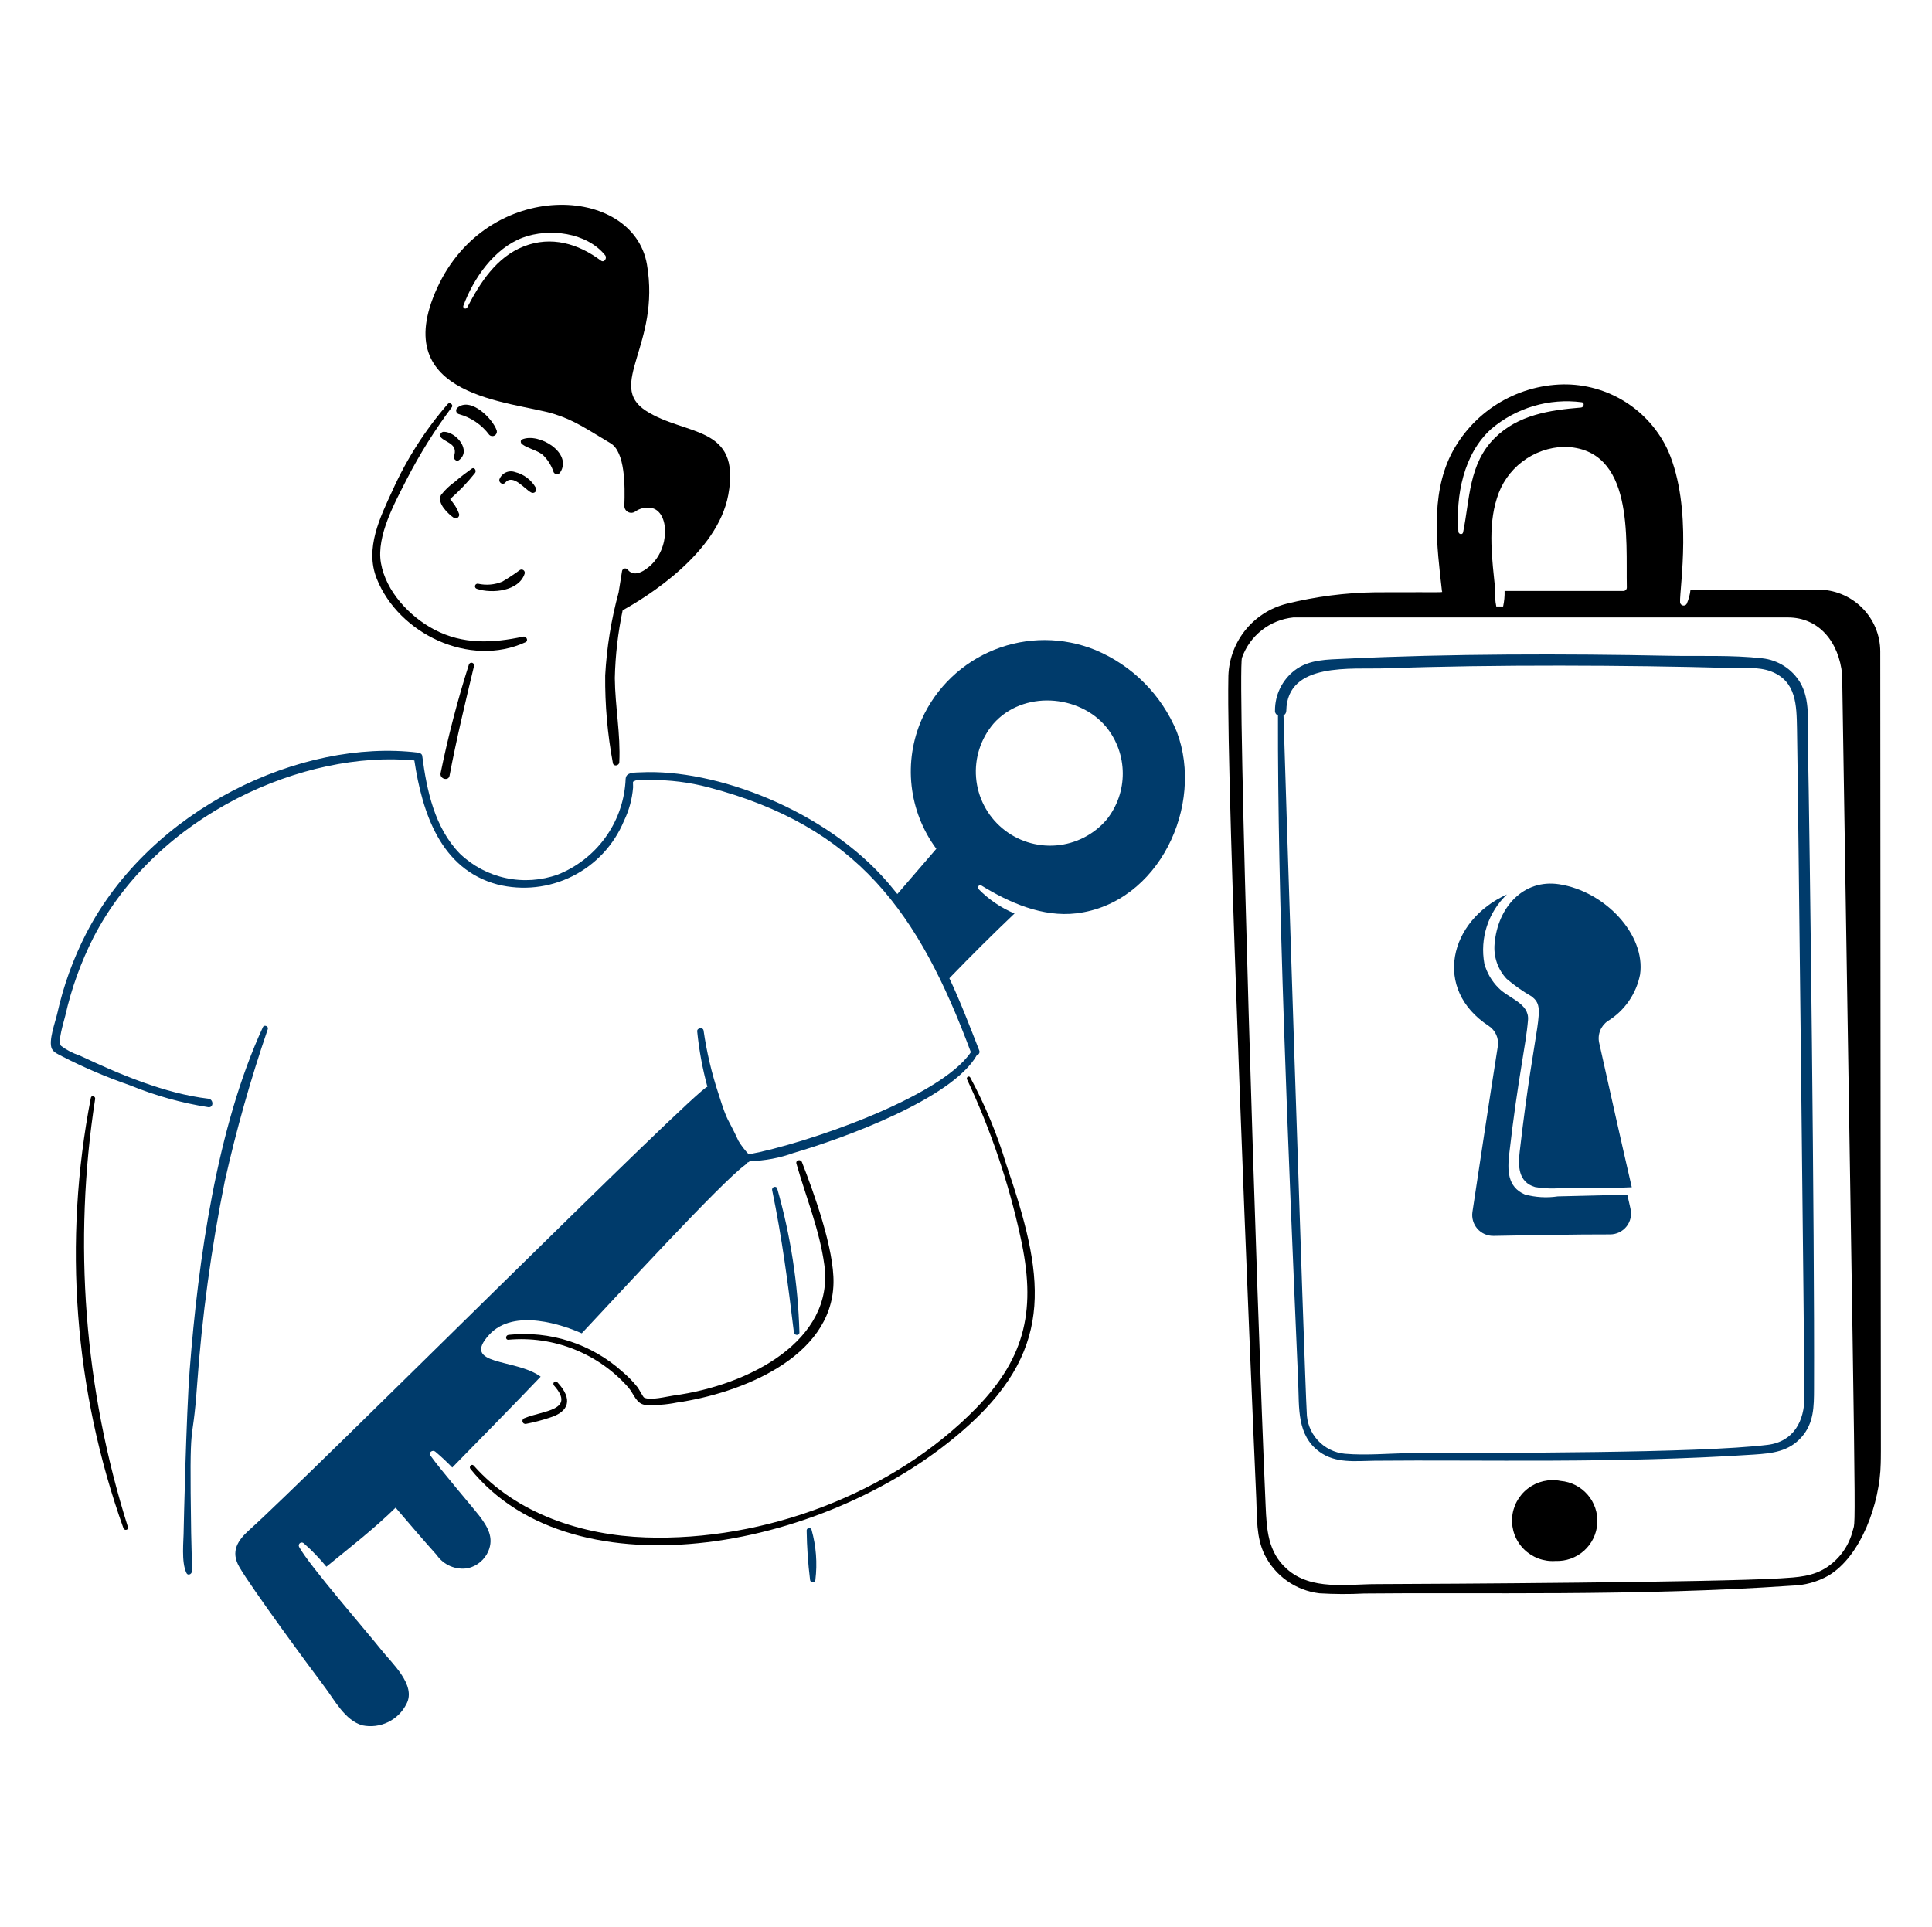
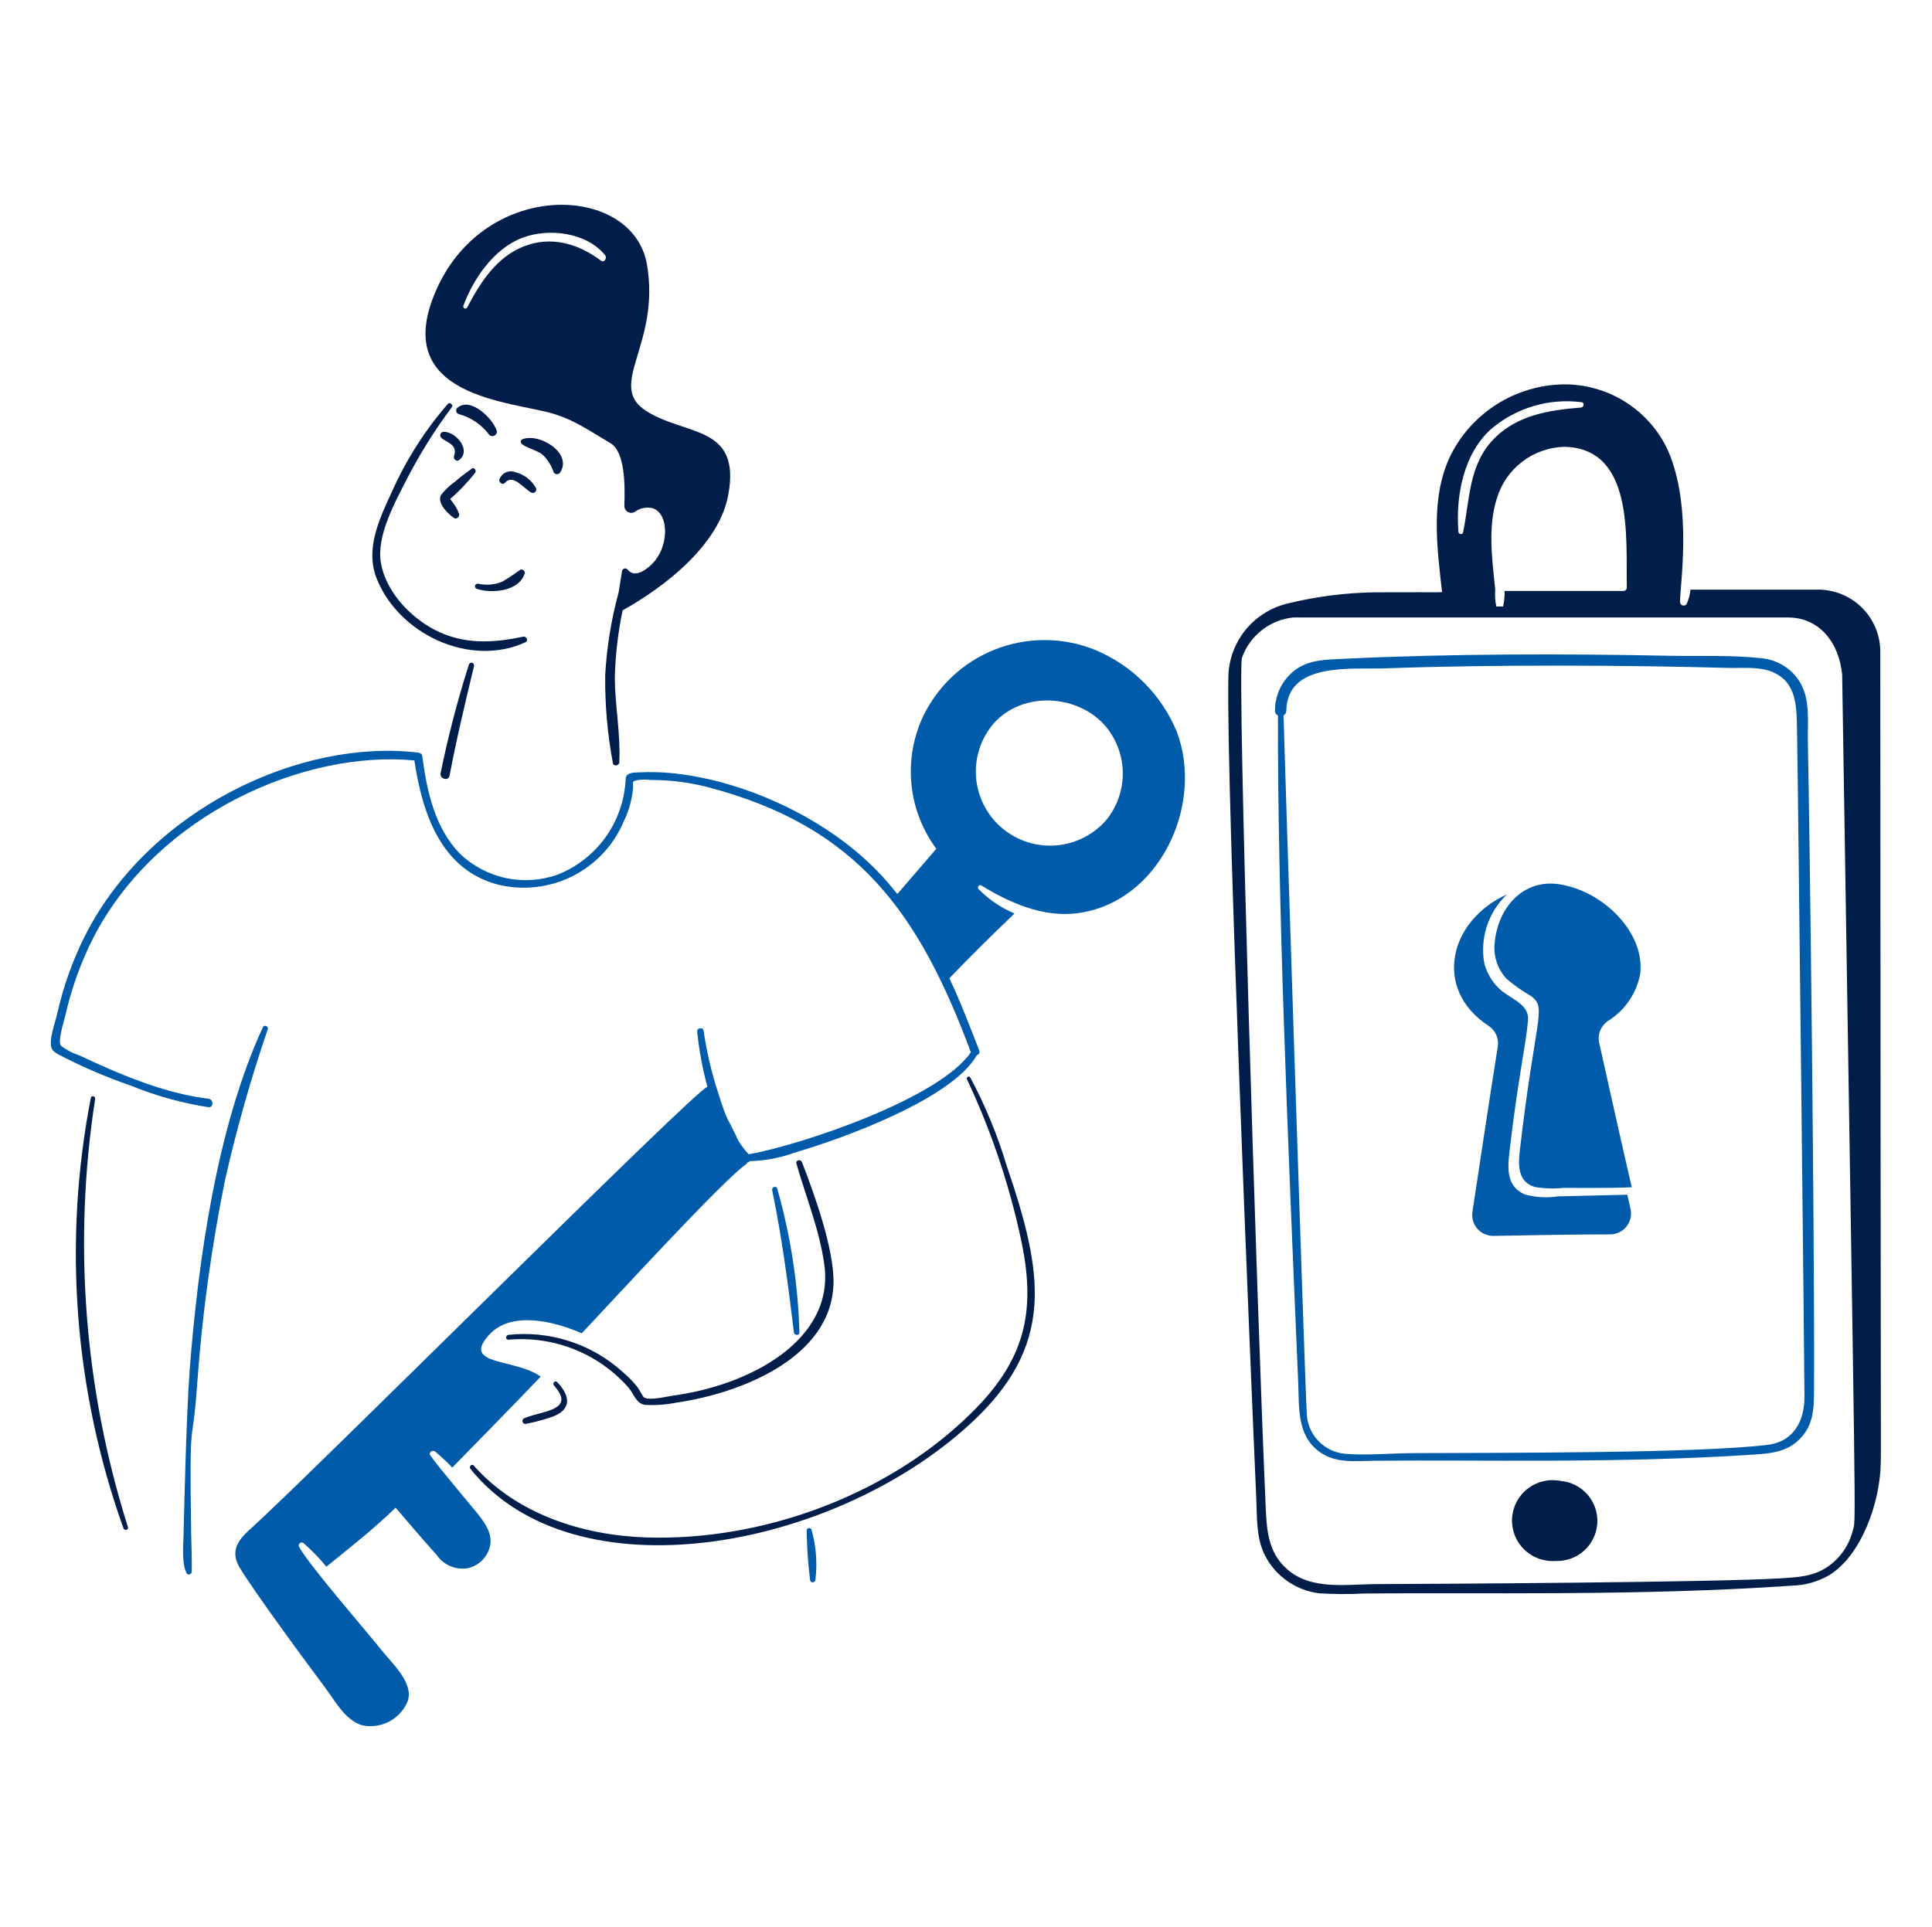
<svg xmlns="http://www.w3.org/2000/svg" width="358" height="357" viewBox="0 0 358 357" fill="none">
-   <path d="M48.722 190.361C40.181 208.864 36.72 233.615 35.146 253.917C34.507 262.175 34.041 283.177 34.041 283.355C34.041 285.669 33.552 289.501 34.555 291.543C34.865 292.175 35.778 291.623 35.501 290.993C35.631 291.251 35.431 284.621 35.422 284.106C35.065 260.502 35.613 269.635 36.527 256.598C37.433 243.935 39.146 231.342 41.657 218.896C43.798 209.366 46.46 199.959 49.629 190.719C49.797 190.211 48.958 189.855 48.722 190.361Z" fill="#003B6B" />
-   <path d="M334.997 137.475C334.922 133.894 335.481 129.716 333.569 126.494C332.827 125.256 331.807 124.206 330.59 123.428C329.372 122.649 327.99 122.163 326.552 122.008C320.867 121.368 314.91 121.652 309.187 121.537C290.193 121.145 268.489 121.147 249.281 122.087C245.966 122.249 242.612 122.167 239.888 124.251C238.752 125.131 237.834 126.259 237.204 127.549C236.575 128.839 236.251 130.255 236.258 131.69C236.24 131.88 236.285 132.07 236.384 132.233C236.483 132.395 236.632 132.522 236.809 132.594C236.72 166.138 238.594 210.4 240.558 256.245C240.756 260.888 240.279 266.007 244.504 269.074C247.539 271.279 251.173 270.761 254.725 270.727C274.644 270.53 299.516 271.261 324.972 269.586C328.407 269.36 331.477 269.029 333.851 266.32C336.134 263.716 336.127 260.653 336.141 257.386C336.257 228.839 335.364 155.172 334.997 137.475ZM334.367 258.882C334.367 263.332 332.392 267.183 327.539 267.782C314.56 269.364 277.866 269.239 261.79 269.316C257.647 269.335 253.306 269.782 249.203 269.433C247.268 269.25 245.472 268.354 244.166 266.921C242.859 265.487 242.136 263.619 242.137 261.681C241.766 256 237.871 134.972 237.836 132.599C237.992 132.515 238.123 132.39 238.213 132.238C238.304 132.086 238.351 131.912 238.35 131.734C238.507 122.599 250.465 124.096 256.858 123.863C276.727 123.141 301.749 123.279 320.238 123.785C322.764 123.854 325.799 123.516 328.21 124.454C332.901 126.279 332.899 130.75 332.985 135.04C333.169 144.244 334.367 254.396 334.367 258.89V258.882Z" fill="#003B6B" />
-   <path d="M288.904 163.882C282.353 162.876 277.51 168.077 276.944 174.939C276.839 176.118 276.984 177.307 277.372 178.426C277.759 179.545 278.38 180.57 279.193 181.432C280.643 182.66 282.202 183.754 283.851 184.7C286.633 186.947 284.459 188.581 281.601 213.428C281.298 216.066 281.291 219.078 284.443 220C286.177 220.288 287.943 220.341 289.691 220.158C293.875 220.138 298.138 220.236 302.365 220.039C300.63 212.563 298.166 201.537 296.328 193.278C296.159 192.519 296.223 191.726 296.511 191.004C296.8 190.281 297.299 189.661 297.945 189.225C299.48 188.275 300.802 187.019 301.827 185.536C302.853 184.053 303.56 182.375 303.905 180.606C304.964 173.241 297.427 165.188 288.904 163.882Z" fill="#003B6B" />
-   <path d="M301.532 221.416C299.793 221.493 301.755 221.393 288.667 221.731C286.626 222.039 284.542 221.918 282.55 221.375C279.269 219.971 279.323 216.811 279.669 213.78C281.24 199.965 282.78 193.643 283.141 189.026C283.382 185.957 279.584 185.056 277.695 183.123C276.431 181.872 275.519 180.312 275.051 178.598C274.626 176.282 274.785 173.896 275.516 171.656C276.246 169.416 277.523 167.393 279.234 165.768C268.484 170.615 265.462 183.347 275.842 190.129C276.463 190.535 276.954 191.111 277.255 191.788C277.556 192.465 277.655 193.214 277.54 193.946C275.962 203.903 273.904 217.596 272.843 224.602C272.759 225.159 272.797 225.728 272.955 226.269C273.114 226.809 273.388 227.309 273.76 227.733C274.133 228.156 274.593 228.494 275.109 228.722C275.626 228.95 276.186 229.063 276.751 229.052C282.513 228.947 292.339 228.759 298.337 228.778C298.924 228.78 299.504 228.65 300.033 228.396C300.561 228.142 301.026 227.772 301.391 227.314C301.755 226.855 302.011 226.32 302.139 225.749C302.266 225.177 302.262 224.585 302.126 224.015C301.955 223.269 301.769 222.361 301.532 221.416Z" fill="#003B6B" />
-   <path d="M289.179 274.466C288.127 274.255 287.042 274.271 285.996 274.513C284.951 274.755 283.97 275.218 283.119 275.869C282.268 276.52 281.566 277.346 281.061 278.29C280.556 279.234 280.26 280.275 280.191 281.343C280.123 282.411 280.285 283.481 280.666 284.481C281.046 285.481 281.637 286.389 282.399 287.143C283.16 287.897 284.075 288.479 285.08 288.852C286.086 289.224 287.161 289.378 288.231 289.302C290.178 289.382 292.079 288.699 293.527 287.399C294.975 286.099 295.855 284.285 295.979 282.346C296.103 280.407 295.46 278.496 294.189 277.024C292.919 275.551 291.12 274.633 289.179 274.466Z" fill="black" />
-   <path d="M348.417 120.749C348.415 119.231 348.111 117.729 347.523 116.33C346.935 114.93 346.075 113.661 344.992 112.594C343.91 111.528 342.626 110.686 341.216 110.117C339.805 109.547 338.295 109.262 336.774 109.278H313.253C313.156 110.195 312.915 111.092 312.539 111.934C312.463 112.051 312.352 112.141 312.222 112.191C312.092 112.242 311.949 112.25 311.814 112.215C311.679 112.181 311.558 112.104 311.468 111.997C311.379 111.89 311.326 111.758 311.316 111.619C311.209 108.972 313.726 94.189 309.106 83.559C307.41 79.838 304.662 76.69 301.2 74.502C297.737 72.314 293.709 71.181 289.61 71.241C285.291 71.33 281.076 72.589 277.42 74.885C273.764 77.181 270.803 80.426 268.856 84.273C265.027 92.026 266.252 101.274 267.198 109.577C267.198 109.864 268.706 109.725 254.882 109.775C249.307 109.85 243.759 110.566 238.349 111.911C235.27 112.7 232.543 114.49 230.598 116.997C228.654 119.505 227.603 122.588 227.612 125.757C227.228 146.227 231.766 254.79 232.789 277.743C232.947 281.246 232.749 284.906 234.327 288.133C235.289 290.072 236.72 291.743 238.491 292.993C240.262 294.244 242.317 295.035 244.471 295.295C247.244 295.466 250.024 295.479 252.798 295.335C273.403 295.098 303.325 295.869 332.042 293.878C334.409 293.823 336.727 293.188 338.791 292.029C344.881 288.437 348.371 278.512 348.499 271.249C348.574 267.138 348.505 283.763 348.417 120.749ZM301.45 108.865C301.456 109.031 301.397 109.192 301.287 109.316C301.177 109.44 301.023 109.518 300.858 109.533H278.801C278.828 110.498 278.736 111.463 278.526 112.406H277.262C277.05 111.384 276.984 110.338 277.064 109.298C276.512 103.78 275.645 97.728 277.38 92.336C278.191 89.643 279.833 87.273 282.072 85.564C284.31 83.854 287.033 82.891 289.851 82.811C302.878 83.048 301.256 99.853 301.45 108.865ZM276.314 79.506C278.608 77.556 281.286 76.107 284.176 75.253C287.066 74.398 290.104 74.158 293.093 74.547C293.684 74.627 293.488 75.492 292.973 75.531C287.172 76.005 281.292 76.87 276.951 81.199C272.132 86.005 272.375 92.493 271.111 98.671C270.993 99.184 270.283 99.027 270.243 98.554C269.724 91.904 271.184 84.111 276.314 79.506ZM338.628 290.397C335.985 292.207 333.025 292.326 329.946 292.522C317.273 293.27 267.396 293.546 255.122 293.59C249.559 293.59 242.967 294.809 238.468 290.796C234.916 287.648 234.72 283.476 234.522 279.069C232.865 241.643 229.233 124.447 230.141 121.895C230.857 119.882 232.13 118.112 233.813 116.792C235.497 115.472 237.521 114.655 239.652 114.437H331.288C337.129 114.437 340.76 119.065 341.352 125.003C343.966 291.515 343.935 281.175 343.326 283.638C342.65 286.392 340.976 288.799 338.628 290.397Z" fill="black" />
-   <path d="M96.948 117.995C91.249 119.214 85.788 119.472 80.492 116.696C75.882 114.28 71.49 109.576 70.585 104.339C69.714 99.301 73.192 93.125 75.405 88.755C77.807 84.099 80.593 79.65 83.732 75.453C84.048 75.02 83.332 74.465 82.982 74.862C78.814 79.665 75.369 85.048 72.756 90.841C70.418 95.912 67.579 101.624 69.796 107.217C73.861 117.489 87.059 123.782 97.382 119.024C97.976 118.744 97.539 117.869 96.948 117.995Z" fill="black" />
-   <path d="M88.028 87.655C88.34 87.258 87.919 86.485 87.398 86.868C86.348 87.637 85.302 88.399 84.319 89.267C83.334 89.962 82.457 90.798 81.716 91.749C80.906 93.254 83.05 95.264 84.124 95.999C84.594 96.32 85.227 95.764 85.07 95.252C84.806 94.498 84.42 93.794 83.926 93.165C83.768 92.933 83.597 92.71 83.414 92.496C85.094 91.023 86.638 89.403 88.028 87.655Z" fill="black" />
-   <path d="M81.754 81.12C82.696 82.06 84.912 82.279 84.123 84.582C83.96 85.054 84.599 85.609 85.029 85.294C87.453 83.505 84.517 80.022 82.227 80.022C82.1 80.022 81.975 80.06 81.869 80.13C81.763 80.2 81.679 80.3 81.629 80.416C81.579 80.533 81.564 80.662 81.586 80.787C81.608 80.912 81.666 81.028 81.754 81.12Z" fill="black" />
-   <path d="M95.448 87.495C95.166 87.392 94.866 87.346 94.566 87.36C94.266 87.374 93.971 87.447 93.699 87.575C93.428 87.703 93.184 87.884 92.983 88.106C92.782 88.329 92.627 88.59 92.528 88.872C92.401 89.422 93.16 89.976 93.599 89.463C95.061 87.733 97.158 90.627 98.418 91.273C98.54 91.343 98.68 91.37 98.819 91.351C98.957 91.333 99.086 91.269 99.185 91.171C99.284 91.072 99.347 90.944 99.366 90.806C99.384 90.668 99.357 90.528 99.288 90.407C98.881 89.685 98.331 89.055 97.671 88.554C97.01 88.053 96.254 87.692 95.448 87.495Z" fill="black" />
-   <path d="M88.383 109.139C91.15 110.072 96.185 109.581 97.224 106.306C97.253 106.192 97.249 106.073 97.211 105.963C97.173 105.852 97.103 105.755 97.011 105.683C96.918 105.612 96.806 105.569 96.689 105.56C96.573 105.551 96.456 105.576 96.353 105.633C95.301 106.413 94.208 107.135 93.078 107.797C91.666 108.382 90.108 108.519 88.615 108.191C88.489 108.16 88.356 108.181 88.245 108.248C88.134 108.315 88.054 108.424 88.023 108.549C87.993 108.675 88.013 108.808 88.081 108.919C88.148 109.029 88.257 109.109 88.383 109.139Z" fill="black" />
-   <path d="M86.892 123.15C84.783 129.768 83.032 136.494 81.644 143.299C81.437 144.367 83.101 144.834 83.301 143.771C84.586 136.959 86.226 130.177 87.84 123.426C87.869 123.303 87.849 123.174 87.785 123.065C87.722 122.956 87.618 122.876 87.497 122.841C87.376 122.805 87.245 122.818 87.133 122.875C87.02 122.933 86.934 123.031 86.892 123.15Z" fill="black" />
-   <path d="M119.68 76.122C112.332 71.373 122.444 63.84 119.877 49.007C117.31 34.174 90.319 32.987 81.005 53.375C71.691 73.763 95.013 74.356 102.632 76.711C106.459 77.895 108.747 79.546 113.129 82.144C115.852 83.756 115.821 90.054 115.695 93.714C115.683 93.952 115.74 94.188 115.856 94.396C115.973 94.604 116.146 94.775 116.356 94.89C116.565 95.005 116.803 95.058 117.042 95.045C117.28 95.032 117.511 94.953 117.706 94.815C118.136 94.508 118.623 94.291 119.138 94.176C119.654 94.061 120.187 94.051 120.707 94.146C124.014 94.771 124.277 101.677 120.312 105.004C118.149 106.823 116.955 106.384 116.287 105.554C116.213 105.468 116.115 105.405 116.005 105.373C115.896 105.342 115.779 105.343 115.67 105.376C115.561 105.41 115.465 105.474 115.392 105.562C115.319 105.649 115.273 105.756 115.261 105.869L114.629 109.805C113.257 114.832 112.423 119.99 112.142 125.193C112.089 130.644 112.567 136.087 113.57 141.446C113.695 142.114 114.724 141.918 114.754 141.288C115.016 136.056 113.97 130.9 113.926 125.665C114.021 121.444 114.508 117.24 115.379 113.108C119.798 110.67 132.963 102.558 134.953 91.7C137.341 78.676 127.011 80.858 119.68 76.122ZM111.348 48.299C107.16 45.157 102.146 43.671 97.068 45.661C91.99 47.651 88.987 52.353 86.57 56.996C86.522 57.079 86.444 57.142 86.352 57.172C86.26 57.202 86.16 57.197 86.072 57.157C85.983 57.118 85.912 57.048 85.873 56.96C85.833 56.872 85.827 56.773 85.856 56.681C87.733 51.597 91.581 46.019 96.868 44.043C101.723 42.234 108.667 43.058 112.101 47.27C112.576 47.782 111.984 48.772 111.348 48.299Z" fill="black" />
-   <path d="M96.752 81.436C96.359 81.601 96.473 82.147 96.752 82.34C97.932 83.171 99.403 83.394 100.54 84.267C101.488 85.168 102.194 86.291 102.592 87.534C102.654 87.641 102.743 87.731 102.85 87.793C102.958 87.856 103.08 87.888 103.204 87.888C103.328 87.888 103.45 87.856 103.557 87.793C103.665 87.731 103.754 87.641 103.815 87.534C106.129 83.944 99.858 80.12 96.752 81.436Z" fill="black" />
-   <path d="M84.713 75.609C84.632 75.696 84.574 75.802 84.545 75.918C84.516 76.033 84.518 76.154 84.55 76.269C84.581 76.384 84.642 76.488 84.726 76.573C84.81 76.657 84.915 76.719 85.029 76.752C87.292 77.368 89.28 78.726 90.674 80.607C90.804 80.728 90.969 80.804 91.145 80.824C91.322 80.844 91.5 80.808 91.654 80.72C91.808 80.632 91.93 80.498 92.002 80.336C92.075 80.174 92.093 79.994 92.055 79.821C91.323 77.573 87.153 73.438 84.713 75.609Z" fill="black" />
-   <path d="M87.161 272.223C106.396 296.132 154.079 287.314 179.587 264.076C195.704 249.394 193.36 236.05 186.493 215.907C184.807 210.292 182.56 204.86 179.785 199.693C179.553 199.296 179.003 199.651 179.192 200.049C183.587 209.393 186.91 219.202 189.099 229.289C191.982 242.331 190.275 251.361 180.851 261.009C165.403 276.814 141.623 285.681 119.641 284.936C107.999 284.54 95.749 280.641 87.793 271.634C87.406 271.194 86.845 271.83 87.161 272.223Z" fill="black" />
-   <path d="M16.835 203.47C11.653 230.12 13.738 257.669 22.874 283.241C23.062 283.757 23.899 283.556 23.702 283.006C15.598 257.39 13.519 230.257 17.625 203.711C17.742 203.157 16.944 202.919 16.835 203.47Z" fill="black" />
-   <path d="M143.083 220.59C144.893 229.323 146.04 238.068 147.108 246.918C147.183 247.548 148.179 247.587 148.132 246.918C147.873 237.915 146.494 228.979 144.027 220.314C143.866 219.686 142.952 219.962 143.083 220.59Z" fill="#003B6B" />
-   <path d="M149.474 283.633C149.514 286.699 149.725 289.761 150.106 292.804C150.113 292.929 150.169 293.047 150.26 293.133C150.352 293.219 150.473 293.267 150.599 293.267C150.725 293.267 150.847 293.219 150.938 293.133C151.03 293.047 151.085 292.929 151.093 292.804C151.472 289.691 151.229 286.534 150.379 283.516C150.346 283.413 150.277 283.325 150.186 283.267C150.094 283.209 149.985 283.185 149.877 283.199C149.77 283.213 149.671 283.264 149.597 283.343C149.523 283.423 149.48 283.525 149.474 283.633Z" fill="#003B6B" />
-   <path d="M94.225 248.296C98.356 247.926 102.517 248.531 106.37 250.062C110.223 251.594 113.661 254.008 116.404 257.11C117.475 258.328 117.866 260.17 119.562 260.377C121.519 260.478 123.481 260.333 125.402 259.944C136.958 258.28 154.167 251.756 154.448 237.789C154.573 231.5 150.878 221.235 148.607 215.396C148.363 214.768 147.39 214.999 147.581 215.67C149.366 221.952 151.879 227.952 152.757 234.481C154.621 248.456 138.834 256.751 124.777 258.645C123.594 258.805 120.436 259.629 119.331 259.001C119.172 258.922 118.387 257.425 118.148 257.112C117.299 256.05 116.347 255.075 115.306 254.2C112.47 251.653 109.128 249.729 105.497 248.556C101.866 247.383 98.028 246.986 94.232 247.392C93.633 247.468 93.631 248.367 94.225 248.296Z" fill="black" />
-   <path d="M102.67 256.796C106.749 261.424 100.616 261.41 97.224 262.818C97.082 262.854 96.96 262.945 96.886 263.071C96.811 263.197 96.79 263.348 96.827 263.489C96.864 263.631 96.955 263.752 97.082 263.827C97.208 263.901 97.359 263.922 97.501 263.885C98.971 263.599 100.421 263.218 101.842 262.745C105.455 261.644 106.222 259.313 103.27 256.171C102.859 255.74 102.283 256.356 102.67 256.796Z" fill="black" />
-   <path d="M218.065 135.626C215.244 128.788 209.824 123.341 202.988 120.475C197.01 118.038 190.317 118.009 184.317 120.395C178.318 122.78 173.481 127.394 170.825 133.264C169.107 137.152 168.45 141.424 168.92 145.646C169.39 149.869 170.971 153.893 173.502 157.31L166.28 165.692C165.727 165.023 165.186 164.345 164.622 163.684C152.958 150.044 132.467 142.436 118.692 143.141C117.978 143.179 116.759 143.102 116.205 143.654C115.848 144.047 115.941 144.599 115.889 145.078C115.604 148.794 114.281 152.356 112.07 155.36C109.86 158.365 106.849 160.692 103.38 162.079C100.295 163.189 96.959 163.417 93.751 162.735C90.543 162.053 87.59 160.49 85.227 158.221C80.53 153.415 79.072 146.473 78.24 140.08C78.195 139.724 77.806 139.528 77.49 139.489C55.844 136.854 27.93 149.829 15.965 173.011C13.55 177.723 11.747 182.721 10.599 187.887C10.242 189.462 8.934 192.928 9.612 194.38C9.925 195.051 10.878 195.439 11.467 195.758C15.543 197.852 19.763 199.654 24.096 201.15C28.762 203.061 33.636 204.421 38.618 205.203C39.606 205.32 39.606 203.745 38.618 203.629C30.491 202.67 22.064 199.064 14.7 195.601C13.477 195.205 12.331 194.606 11.308 193.83C10.637 193.044 11.79 189.542 12.097 188.241C13.23 183.219 14.98 178.355 17.306 173.759C29.217 150.731 56.558 138.99 76.78 140.938C78.24 150.619 81.632 161.1 92.172 163.921C96.845 165.088 101.783 164.542 106.087 162.382C110.39 160.222 113.771 156.592 115.614 152.153C116.563 150.204 117.138 148.096 117.31 145.936C117.342 144.756 117.069 144.943 117.824 144.638C118.721 144.466 119.641 144.439 120.546 144.558C124.142 144.541 127.724 144.991 131.203 145.897C158.858 153.14 170.259 169.129 179.901 195.011C174.198 203.483 148.939 212.07 138.741 213.939C138.023 213.182 137.388 212.351 136.845 211.461C134.671 206.742 134.921 208.401 133.136 202.723C131.871 198.903 130.947 194.979 130.373 190.997C130.287 190.329 129.123 190.484 129.189 191.153C129.534 194.624 130.167 198.06 131.083 201.426C129.398 201.426 57.063 273.829 46.235 283.517C44.031 285.491 42.688 287.53 44.341 290.404C46.556 294.258 57.354 308.948 60.126 312.601C62.014 315.093 63.917 318.852 67.152 319.764C68.762 320.095 70.438 319.885 71.916 319.165C73.394 318.446 74.591 317.259 75.32 315.789C77.183 312.289 72.592 308.236 70.665 305.792C68.091 302.531 57.3 290.143 55.43 286.705C55.365 286.59 55.343 286.454 55.37 286.324C55.397 286.194 55.469 286.078 55.575 285.997C55.68 285.916 55.811 285.875 55.944 285.882C56.077 285.89 56.203 285.944 56.299 286.036C57.808 287.364 59.207 288.812 60.481 290.365C64.863 286.784 69.244 283.4 73.308 279.425C75.834 282.376 78.335 285.315 80.925 288.201C81.556 289.119 82.438 289.837 83.466 290.27C84.495 290.702 85.626 290.831 86.726 290.641C87.549 290.447 88.316 290.065 88.967 289.525C89.617 288.986 90.133 288.303 90.475 287.531C91.592 284.94 90.323 282.923 88.779 280.881C87.913 279.737 81.616 272.405 79.741 269.744C79.35 269.19 80.177 268.64 80.648 269.032C81.751 269.96 82.805 270.945 83.806 271.983C84.279 271.511 97.145 258.368 100.183 255.141C95.526 251.716 85.352 253.183 90.633 247.387C95.257 242.316 104.524 245.655 107.8 247.111C113.838 240.703 133.609 219.131 138.07 215.904L138.109 215.865C138.276 215.786 138.404 215.645 138.466 215.472C138.65 215.435 138.816 215.337 138.939 215.196C141.729 215.136 144.489 214.618 147.109 213.661C156.066 211.068 176.453 203.672 181.008 195.559C181.102 195.537 181.19 195.494 181.266 195.434C181.341 195.373 181.402 195.297 181.443 195.21C181.485 195.123 181.506 195.027 181.506 194.931C181.506 194.835 181.484 194.74 181.442 194.653C179.691 190.203 177.97 185.641 175.917 181.303C179.863 177.211 183.889 173.21 187.994 169.3C185.489 168.253 183.221 166.713 181.324 164.774C181.001 164.428 181.445 163.864 181.838 164.106C187.047 167.31 193.2 170.026 199.477 169.268C214.743 167.412 223.205 149.277 218.065 135.626ZM205.08 151.879C203.912 153.254 202.483 154.386 200.876 155.21C199.268 156.034 197.514 156.534 195.713 156.682C193.911 156.83 192.098 156.623 190.378 156.072C188.657 155.521 187.061 154.638 185.683 153.472C184.304 152.307 183.169 150.882 182.343 149.279C181.517 147.676 181.015 145.927 180.867 144.131C180.567 140.503 181.725 136.906 184.085 134.129C189.519 127.942 199.954 128.656 205.002 134.759C206.962 137.18 208.037 140.194 208.051 143.306C208.066 146.417 207.018 149.441 205.08 151.879Z" fill="#003B6B" />
+   <path d="M48.722 190.361C40.181 208.864 36.72 233.615 35.146 253.917C34.507 262.175 34.041 283.177 34.041 283.355C34.041 285.669 33.552 289.501 34.555 291.543C34.865 292.175 35.778 291.623 35.501 290.993C35.631 291.251 35.431 284.621 35.422 284.106C35.065 260.502 35.613 269.635 36.527 256.598C37.433 243.935 39.146 231.342 41.657 218.896C43.798 209.366 46.46 199.959 49.629 190.719C49.797 190.211 48.958 189.855 48.722 190.361Z" fill="#005BAA" />
+   <path d="M334.997 137.475C334.922 133.894 335.481 129.716 333.569 126.494C332.827 125.256 331.807 124.206 330.59 123.428C329.372 122.649 327.99 122.163 326.552 122.008C320.867 121.368 314.91 121.652 309.187 121.537C290.193 121.145 268.489 121.147 249.281 122.087C245.966 122.249 242.612 122.167 239.888 124.251C238.752 125.131 237.834 126.259 237.204 127.549C236.575 128.839 236.251 130.255 236.258 131.69C236.24 131.88 236.285 132.07 236.384 132.233C236.483 132.395 236.632 132.522 236.809 132.594C236.72 166.138 238.594 210.4 240.558 256.245C240.756 260.888 240.279 266.007 244.504 269.074C247.539 271.279 251.173 270.761 254.725 270.727C274.644 270.53 299.516 271.261 324.972 269.586C328.407 269.36 331.477 269.029 333.851 266.32C336.134 263.716 336.127 260.653 336.141 257.386C336.257 228.839 335.364 155.172 334.997 137.475ZM334.367 258.882C334.367 263.332 332.392 267.183 327.539 267.782C314.56 269.364 277.866 269.239 261.79 269.316C257.647 269.335 253.306 269.782 249.203 269.433C247.268 269.25 245.472 268.354 244.166 266.921C242.859 265.487 242.136 263.619 242.137 261.681C241.766 256 237.871 134.972 237.836 132.599C237.992 132.515 238.123 132.39 238.213 132.238C238.304 132.086 238.351 131.912 238.35 131.734C238.507 122.599 250.465 124.096 256.858 123.863C276.727 123.141 301.749 123.279 320.238 123.785C322.764 123.854 325.799 123.516 328.21 124.454C332.901 126.279 332.899 130.75 332.985 135.04C333.169 144.244 334.367 254.396 334.367 258.89V258.882Z" fill="#005BAA" />
+   <path d="M288.904 163.882C282.353 162.876 277.51 168.077 276.944 174.939C276.839 176.118 276.984 177.307 277.372 178.426C277.759 179.545 278.38 180.57 279.193 181.432C280.643 182.66 282.202 183.754 283.851 184.7C286.633 186.947 284.459 188.581 281.601 213.428C281.298 216.066 281.291 219.078 284.443 220C286.177 220.288 287.943 220.341 289.691 220.158C293.875 220.138 298.138 220.236 302.365 220.039C300.63 212.563 298.166 201.537 296.328 193.278C296.159 192.519 296.223 191.726 296.511 191.004C296.8 190.281 297.299 189.661 297.945 189.225C299.48 188.275 300.802 187.019 301.827 185.536C302.853 184.053 303.56 182.375 303.905 180.606C304.964 173.241 297.427 165.188 288.904 163.882Z" fill="#005BAA" />
+   <path d="M301.532 221.416C299.793 221.493 301.755 221.393 288.667 221.731C286.626 222.039 284.542 221.918 282.55 221.375C279.269 219.971 279.323 216.811 279.669 213.78C281.24 199.965 282.78 193.643 283.141 189.026C283.382 185.957 279.584 185.056 277.695 183.123C276.431 181.872 275.519 180.312 275.051 178.598C274.626 176.282 274.785 173.896 275.516 171.656C276.246 169.416 277.523 167.393 279.234 165.768C268.484 170.615 265.462 183.347 275.842 190.129C276.463 190.535 276.954 191.111 277.255 191.788C277.556 192.465 277.655 193.214 277.54 193.946C275.962 203.903 273.904 217.596 272.843 224.602C272.759 225.159 272.797 225.728 272.955 226.269C273.114 226.809 273.388 227.309 273.76 227.733C274.133 228.156 274.593 228.494 275.109 228.722C275.626 228.95 276.186 229.063 276.751 229.052C282.513 228.947 292.339 228.759 298.337 228.778C298.924 228.78 299.504 228.65 300.033 228.396C300.561 228.142 301.026 227.772 301.391 227.314C301.755 226.855 302.011 226.32 302.139 225.749C302.266 225.177 302.262 224.585 302.126 224.015C301.955 223.269 301.769 222.361 301.532 221.416Z" fill="#005BAA" />
+   <path d="M289.179 274.466C288.127 274.255 287.042 274.271 285.996 274.513C284.951 274.755 283.97 275.218 283.119 275.869C282.268 276.52 281.566 277.346 281.061 278.29C280.556 279.234 280.26 280.275 280.191 281.343C280.123 282.411 280.285 283.481 280.666 284.481C281.046 285.481 281.637 286.389 282.399 287.143C283.16 287.897 284.075 288.479 285.08 288.852C286.086 289.224 287.161 289.378 288.231 289.302C290.178 289.382 292.079 288.699 293.527 287.399C294.975 286.099 295.855 284.285 295.979 282.346C296.103 280.407 295.46 278.496 294.189 277.024C292.919 275.551 291.12 274.633 289.179 274.466Z" fill="#011E4B" />
+   <path d="M348.417 120.749C348.415 119.231 348.111 117.729 347.523 116.33C346.935 114.93 346.075 113.661 344.992 112.594C343.91 111.528 342.626 110.686 341.216 110.117C339.805 109.547 338.295 109.262 336.774 109.278H313.253C313.156 110.195 312.915 111.092 312.539 111.934C312.463 112.051 312.352 112.141 312.222 112.191C312.092 112.242 311.949 112.25 311.814 112.215C311.679 112.181 311.558 112.104 311.468 111.997C311.379 111.89 311.326 111.758 311.316 111.619C311.209 108.972 313.726 94.189 309.106 83.559C307.41 79.838 304.662 76.69 301.2 74.502C297.737 72.314 293.709 71.181 289.61 71.241C285.291 71.33 281.076 72.589 277.42 74.885C273.764 77.181 270.803 80.426 268.856 84.273C265.027 92.026 266.252 101.274 267.198 109.577C267.198 109.864 268.706 109.725 254.882 109.775C249.307 109.85 243.759 110.566 238.349 111.911C235.27 112.7 232.543 114.49 230.598 116.997C228.654 119.505 227.603 122.588 227.612 125.757C227.228 146.227 231.766 254.79 232.789 277.743C232.947 281.246 232.749 284.906 234.327 288.133C235.289 290.072 236.72 291.743 238.491 292.993C240.262 294.244 242.317 295.035 244.471 295.295C247.244 295.466 250.024 295.479 252.798 295.335C273.403 295.098 303.325 295.869 332.042 293.878C334.409 293.823 336.727 293.188 338.791 292.029C344.881 288.437 348.371 278.512 348.499 271.249C348.574 267.138 348.505 283.763 348.417 120.749ZM301.45 108.865C301.456 109.031 301.397 109.192 301.287 109.316C301.177 109.44 301.023 109.518 300.858 109.533H278.801C278.828 110.498 278.736 111.463 278.526 112.406H277.262C277.05 111.384 276.984 110.338 277.064 109.298C276.512 103.78 275.645 97.728 277.38 92.336C278.191 89.643 279.833 87.273 282.072 85.564C284.31 83.854 287.033 82.891 289.851 82.811C302.878 83.048 301.256 99.853 301.45 108.865ZM276.314 79.506C278.608 77.556 281.286 76.107 284.176 75.253C287.066 74.398 290.104 74.158 293.093 74.547C293.684 74.627 293.488 75.492 292.973 75.531C287.172 76.005 281.292 76.87 276.951 81.199C272.132 86.005 272.375 92.493 271.111 98.671C270.993 99.184 270.283 99.027 270.243 98.554C269.724 91.904 271.184 84.111 276.314 79.506ZM338.628 290.397C335.985 292.207 333.025 292.326 329.946 292.522C317.273 293.27 267.396 293.546 255.122 293.59C249.559 293.59 242.967 294.809 238.468 290.796C234.916 287.648 234.72 283.476 234.522 279.069C232.865 241.643 229.233 124.447 230.141 121.895C230.857 119.882 232.13 118.112 233.813 116.792C235.497 115.472 237.521 114.655 239.652 114.437H331.288C337.129 114.437 340.76 119.065 341.352 125.003C343.966 291.515 343.935 281.175 343.326 283.638C342.65 286.392 340.976 288.799 338.628 290.397Z" fill="#011E4B" />
+   <path d="M96.948 117.995C91.249 119.214 85.788 119.472 80.492 116.696C75.882 114.28 71.49 109.576 70.585 104.339C69.714 99.301 73.192 93.125 75.405 88.755C77.807 84.099 80.593 79.65 83.732 75.453C84.048 75.02 83.332 74.465 82.982 74.862C78.814 79.665 75.369 85.048 72.756 90.841C70.418 95.912 67.579 101.624 69.796 107.217C73.861 117.489 87.059 123.782 97.382 119.024C97.976 118.744 97.539 117.869 96.948 117.995Z" fill="#011E4B" />
+   <path d="M88.028 87.655C88.34 87.258 87.919 86.485 87.398 86.868C86.348 87.637 85.302 88.399 84.319 89.267C83.334 89.962 82.457 90.798 81.716 91.749C80.906 93.254 83.05 95.264 84.124 95.999C84.594 96.32 85.227 95.764 85.07 95.252C84.806 94.498 84.42 93.794 83.926 93.165C83.768 92.933 83.597 92.71 83.414 92.496C85.094 91.023 86.638 89.403 88.028 87.655Z" fill="#011E4B" />
+   <path d="M81.754 81.12C82.696 82.06 84.912 82.279 84.123 84.582C83.96 85.054 84.599 85.609 85.029 85.294C87.453 83.505 84.517 80.022 82.227 80.022C82.1 80.022 81.975 80.06 81.869 80.13C81.763 80.2 81.679 80.3 81.629 80.416C81.579 80.533 81.564 80.662 81.586 80.787C81.608 80.912 81.666 81.028 81.754 81.12Z" fill="#011E4B" />
+   <path d="M95.448 87.495C95.166 87.392 94.866 87.346 94.566 87.36C94.266 87.374 93.971 87.447 93.699 87.575C93.428 87.703 93.184 87.884 92.983 88.106C92.782 88.329 92.627 88.59 92.528 88.872C92.401 89.422 93.16 89.976 93.599 89.463C95.061 87.733 97.158 90.627 98.418 91.273C98.54 91.343 98.68 91.37 98.819 91.351C98.957 91.333 99.086 91.269 99.185 91.171C99.284 91.072 99.347 90.944 99.366 90.806C99.384 90.668 99.357 90.528 99.288 90.407C98.881 89.685 98.331 89.055 97.671 88.554C97.01 88.053 96.254 87.692 95.448 87.495Z" fill="#011E4B" />
+   <path d="M88.383 109.139C91.15 110.072 96.185 109.581 97.224 106.306C97.253 106.192 97.249 106.073 97.211 105.963C97.173 105.852 97.103 105.755 97.011 105.683C96.918 105.612 96.806 105.569 96.689 105.56C96.573 105.551 96.456 105.576 96.353 105.633C95.301 106.413 94.208 107.135 93.078 107.797C91.666 108.382 90.108 108.519 88.615 108.191C88.489 108.16 88.356 108.181 88.245 108.248C88.134 108.315 88.054 108.424 88.023 108.549C87.993 108.675 88.013 108.808 88.081 108.919C88.148 109.029 88.257 109.109 88.383 109.139Z" fill="#011E4B" />
+   <path d="M86.892 123.15C84.783 129.768 83.032 136.494 81.644 143.299C81.437 144.367 83.101 144.834 83.301 143.771C84.586 136.959 86.226 130.177 87.84 123.426C87.869 123.303 87.849 123.174 87.785 123.065C87.722 122.956 87.618 122.876 87.497 122.841C87.376 122.805 87.245 122.818 87.133 122.875C87.02 122.933 86.934 123.031 86.892 123.15Z" fill="#011E4B" />
+   <path d="M119.68 76.122C112.332 71.373 122.444 63.84 119.877 49.007C117.31 34.174 90.319 32.987 81.005 53.375C71.691 73.763 95.013 74.356 102.632 76.711C106.459 77.895 108.747 79.546 113.129 82.144C115.852 83.756 115.821 90.054 115.695 93.714C115.683 93.952 115.74 94.188 115.856 94.396C115.973 94.604 116.146 94.775 116.356 94.89C116.565 95.005 116.803 95.058 117.042 95.045C117.28 95.032 117.511 94.953 117.706 94.815C118.136 94.508 118.623 94.291 119.138 94.176C119.654 94.061 120.187 94.051 120.707 94.146C124.014 94.771 124.277 101.677 120.312 105.004C118.149 106.823 116.955 106.384 116.287 105.554C116.213 105.468 116.115 105.405 116.005 105.373C115.896 105.342 115.779 105.343 115.67 105.376C115.561 105.41 115.465 105.474 115.392 105.562C115.319 105.649 115.273 105.756 115.261 105.869L114.629 109.805C113.257 114.832 112.423 119.99 112.142 125.193C112.089 130.644 112.567 136.087 113.57 141.446C113.695 142.114 114.724 141.918 114.754 141.288C115.016 136.056 113.97 130.9 113.926 125.665C114.021 121.444 114.508 117.24 115.379 113.108C119.798 110.67 132.963 102.558 134.953 91.7C137.341 78.676 127.011 80.858 119.68 76.122ZM111.348 48.299C107.16 45.157 102.146 43.671 97.068 45.661C91.99 47.651 88.987 52.353 86.57 56.996C86.522 57.079 86.444 57.142 86.352 57.172C86.26 57.202 86.16 57.197 86.072 57.157C85.983 57.118 85.912 57.048 85.873 56.96C85.833 56.872 85.827 56.773 85.856 56.681C87.733 51.597 91.581 46.019 96.868 44.043C101.723 42.234 108.667 43.058 112.101 47.27C112.576 47.782 111.984 48.772 111.348 48.299Z" fill="#011E4B" />
+   <path d="M96.752 81.436C96.359 81.601 96.473 82.147 96.752 82.34C97.932 83.171 99.403 83.394 100.54 84.267C101.488 85.168 102.194 86.291 102.592 87.534C102.654 87.641 102.743 87.731 102.85 87.793C102.958 87.856 103.08 87.888 103.204 87.888C103.328 87.888 103.45 87.856 103.557 87.793C103.665 87.731 103.754 87.641 103.815 87.534C106.129 83.944 99.858 80.12 96.752 81.436Z" fill="#011E4B" />
+   <path d="M84.713 75.609C84.632 75.696 84.574 75.802 84.545 75.918C84.516 76.033 84.518 76.154 84.55 76.269C84.581 76.384 84.642 76.488 84.726 76.573C84.81 76.657 84.915 76.719 85.029 76.752C87.292 77.368 89.28 78.726 90.674 80.607C90.804 80.728 90.969 80.804 91.145 80.824C91.322 80.844 91.5 80.808 91.654 80.72C91.808 80.632 91.93 80.498 92.002 80.336C92.075 80.174 92.093 79.994 92.055 79.821C91.323 77.573 87.153 73.438 84.713 75.609Z" fill="#011E4B" />
+   <path d="M87.161 272.223C106.396 296.132 154.079 287.314 179.587 264.076C195.704 249.394 193.36 236.05 186.493 215.907C184.807 210.292 182.56 204.86 179.785 199.693C179.553 199.296 179.003 199.651 179.192 200.049C183.587 209.393 186.91 219.202 189.099 229.289C191.982 242.331 190.275 251.361 180.851 261.009C165.403 276.814 141.623 285.681 119.641 284.936C107.999 284.54 95.749 280.641 87.793 271.634C87.406 271.194 86.845 271.83 87.161 272.223Z" fill="#011E4B" />
+   <path d="M16.835 203.47C11.653 230.12 13.738 257.669 22.874 283.241C23.062 283.757 23.899 283.556 23.702 283.006C15.598 257.39 13.519 230.257 17.625 203.711C17.742 203.157 16.944 202.919 16.835 203.47Z" fill="#011E4B" />
+   <path d="M143.083 220.59C144.893 229.323 146.04 238.068 147.108 246.918C147.183 247.548 148.179 247.587 148.132 246.918C147.873 237.915 146.494 228.979 144.027 220.314C143.866 219.686 142.952 219.962 143.083 220.59Z" fill="#005BAA" />
+   <path d="M149.474 283.633C149.514 286.699 149.725 289.761 150.106 292.804C150.113 292.929 150.169 293.047 150.26 293.133C150.352 293.219 150.473 293.267 150.599 293.267C150.725 293.267 150.847 293.219 150.938 293.133C151.03 293.047 151.085 292.929 151.093 292.804C151.472 289.691 151.229 286.534 150.379 283.516C150.346 283.413 150.277 283.325 150.186 283.267C150.094 283.209 149.985 283.185 149.877 283.199C149.77 283.213 149.671 283.264 149.597 283.343C149.523 283.423 149.48 283.525 149.474 283.633Z" fill="#005BAA" />
+   <path d="M94.225 248.296C98.356 247.926 102.517 248.531 106.37 250.062C110.223 251.594 113.661 254.008 116.404 257.11C117.475 258.328 117.866 260.17 119.562 260.377C121.519 260.478 123.481 260.333 125.402 259.944C136.958 258.28 154.167 251.756 154.448 237.789C154.573 231.5 150.878 221.235 148.607 215.396C148.363 214.768 147.39 214.999 147.581 215.67C149.366 221.952 151.879 227.952 152.757 234.481C154.621 248.456 138.834 256.751 124.777 258.645C123.594 258.805 120.436 259.629 119.331 259.001C119.172 258.922 118.387 257.425 118.148 257.112C117.299 256.05 116.347 255.075 115.306 254.2C112.47 251.653 109.128 249.729 105.497 248.556C101.866 247.383 98.028 246.986 94.232 247.392C93.633 247.468 93.631 248.367 94.225 248.296Z" fill="#011E4B" />
+   <path d="M102.67 256.796C106.749 261.424 100.616 261.41 97.224 262.818C97.082 262.854 96.96 262.945 96.886 263.071C96.811 263.197 96.79 263.348 96.827 263.489C96.864 263.631 96.955 263.752 97.082 263.827C97.208 263.901 97.359 263.922 97.501 263.885C98.971 263.599 100.421 263.218 101.842 262.745C105.455 261.644 106.222 259.313 103.27 256.171C102.859 255.74 102.283 256.356 102.67 256.796Z" fill="#011E4B" />
+   <path d="M218.065 135.626C215.244 128.788 209.824 123.341 202.988 120.475C197.01 118.038 190.317 118.009 184.317 120.395C178.318 122.78 173.481 127.394 170.825 133.264C169.107 137.152 168.45 141.424 168.92 145.646C169.39 149.869 170.971 153.893 173.502 157.31L166.28 165.692C165.727 165.023 165.186 164.345 164.622 163.684C152.958 150.044 132.467 142.436 118.692 143.141C117.978 143.179 116.759 143.102 116.205 143.654C115.848 144.047 115.941 144.599 115.889 145.078C115.604 148.794 114.281 152.356 112.07 155.36C109.86 158.365 106.849 160.692 103.38 162.079C100.295 163.189 96.959 163.417 93.751 162.735C90.543 162.053 87.59 160.49 85.227 158.221C80.53 153.415 79.072 146.473 78.24 140.08C78.195 139.724 77.806 139.528 77.49 139.489C55.844 136.854 27.93 149.829 15.965 173.011C13.55 177.723 11.747 182.721 10.599 187.887C10.242 189.462 8.934 192.928 9.612 194.38C9.925 195.051 10.878 195.439 11.467 195.758C15.543 197.852 19.763 199.654 24.096 201.15C28.762 203.061 33.636 204.421 38.618 205.203C39.606 205.32 39.606 203.745 38.618 203.629C30.491 202.67 22.064 199.064 14.7 195.601C13.477 195.205 12.331 194.606 11.308 193.83C10.637 193.044 11.79 189.542 12.097 188.241C13.23 183.219 14.98 178.355 17.306 173.759C29.217 150.731 56.558 138.99 76.78 140.938C78.24 150.619 81.632 161.1 92.172 163.921C96.845 165.088 101.783 164.542 106.087 162.382C110.39 160.222 113.771 156.592 115.614 152.153C116.563 150.204 117.138 148.096 117.31 145.936C117.342 144.756 117.069 144.943 117.824 144.638C118.721 144.466 119.641 144.439 120.546 144.558C124.142 144.541 127.724 144.991 131.203 145.897C158.858 153.14 170.259 169.129 179.901 195.011C174.198 203.483 148.939 212.07 138.741 213.939C138.023 213.182 137.388 212.351 136.845 211.461C134.671 206.742 134.921 208.401 133.136 202.723C131.871 198.903 130.947 194.979 130.373 190.997C130.287 190.329 129.123 190.484 129.189 191.153C129.534 194.624 130.167 198.06 131.083 201.426C129.398 201.426 57.063 273.829 46.235 283.517C44.031 285.491 42.688 287.53 44.341 290.404C46.556 294.258 57.354 308.948 60.126 312.601C62.014 315.093 63.917 318.852 67.152 319.764C68.762 320.095 70.438 319.885 71.916 319.165C73.394 318.446 74.591 317.259 75.32 315.789C77.183 312.289 72.592 308.236 70.665 305.792C68.091 302.531 57.3 290.143 55.43 286.705C55.365 286.59 55.343 286.454 55.37 286.324C55.397 286.194 55.469 286.078 55.575 285.997C55.68 285.916 55.811 285.875 55.944 285.882C56.077 285.89 56.203 285.944 56.299 286.036C57.808 287.364 59.207 288.812 60.481 290.365C64.863 286.784 69.244 283.4 73.308 279.425C75.834 282.376 78.335 285.315 80.925 288.201C81.556 289.119 82.438 289.837 83.466 290.27C84.495 290.702 85.626 290.831 86.726 290.641C87.549 290.447 88.316 290.065 88.967 289.525C89.617 288.986 90.133 288.303 90.475 287.531C91.592 284.94 90.323 282.923 88.779 280.881C87.913 279.737 81.616 272.405 79.741 269.744C79.35 269.19 80.177 268.64 80.648 269.032C81.751 269.96 82.805 270.945 83.806 271.983C84.279 271.511 97.145 258.368 100.183 255.141C95.526 251.716 85.352 253.183 90.633 247.387C95.257 242.316 104.524 245.655 107.8 247.111C113.838 240.703 133.609 219.131 138.07 215.904L138.109 215.865C138.276 215.786 138.404 215.645 138.466 215.472C138.65 215.435 138.816 215.337 138.939 215.196C141.729 215.136 144.489 214.618 147.109 213.661C156.066 211.068 176.453 203.672 181.008 195.559C181.102 195.537 181.19 195.494 181.266 195.434C181.341 195.373 181.402 195.297 181.443 195.21C181.485 195.123 181.506 195.027 181.506 194.931C181.506 194.835 181.484 194.74 181.442 194.653C179.691 190.203 177.97 185.641 175.917 181.303C179.863 177.211 183.889 173.21 187.994 169.3C185.489 168.253 183.221 166.713 181.324 164.774C181.001 164.428 181.445 163.864 181.838 164.106C187.047 167.31 193.2 170.026 199.477 169.268C214.743 167.412 223.205 149.277 218.065 135.626ZM205.08 151.879C203.912 153.254 202.483 154.386 200.876 155.21C199.268 156.034 197.514 156.534 195.713 156.682C193.911 156.83 192.098 156.623 190.378 156.072C188.657 155.521 187.061 154.638 185.683 153.472C184.304 152.307 183.169 150.882 182.343 149.279C181.517 147.676 181.015 145.927 180.867 144.131C180.567 140.503 181.725 136.906 184.085 134.129C189.519 127.942 199.954 128.656 205.002 134.759C206.962 137.18 208.037 140.194 208.051 143.306C208.066 146.417 207.018 149.441 205.08 151.879Z" fill="#005BAA" />
</svg>
